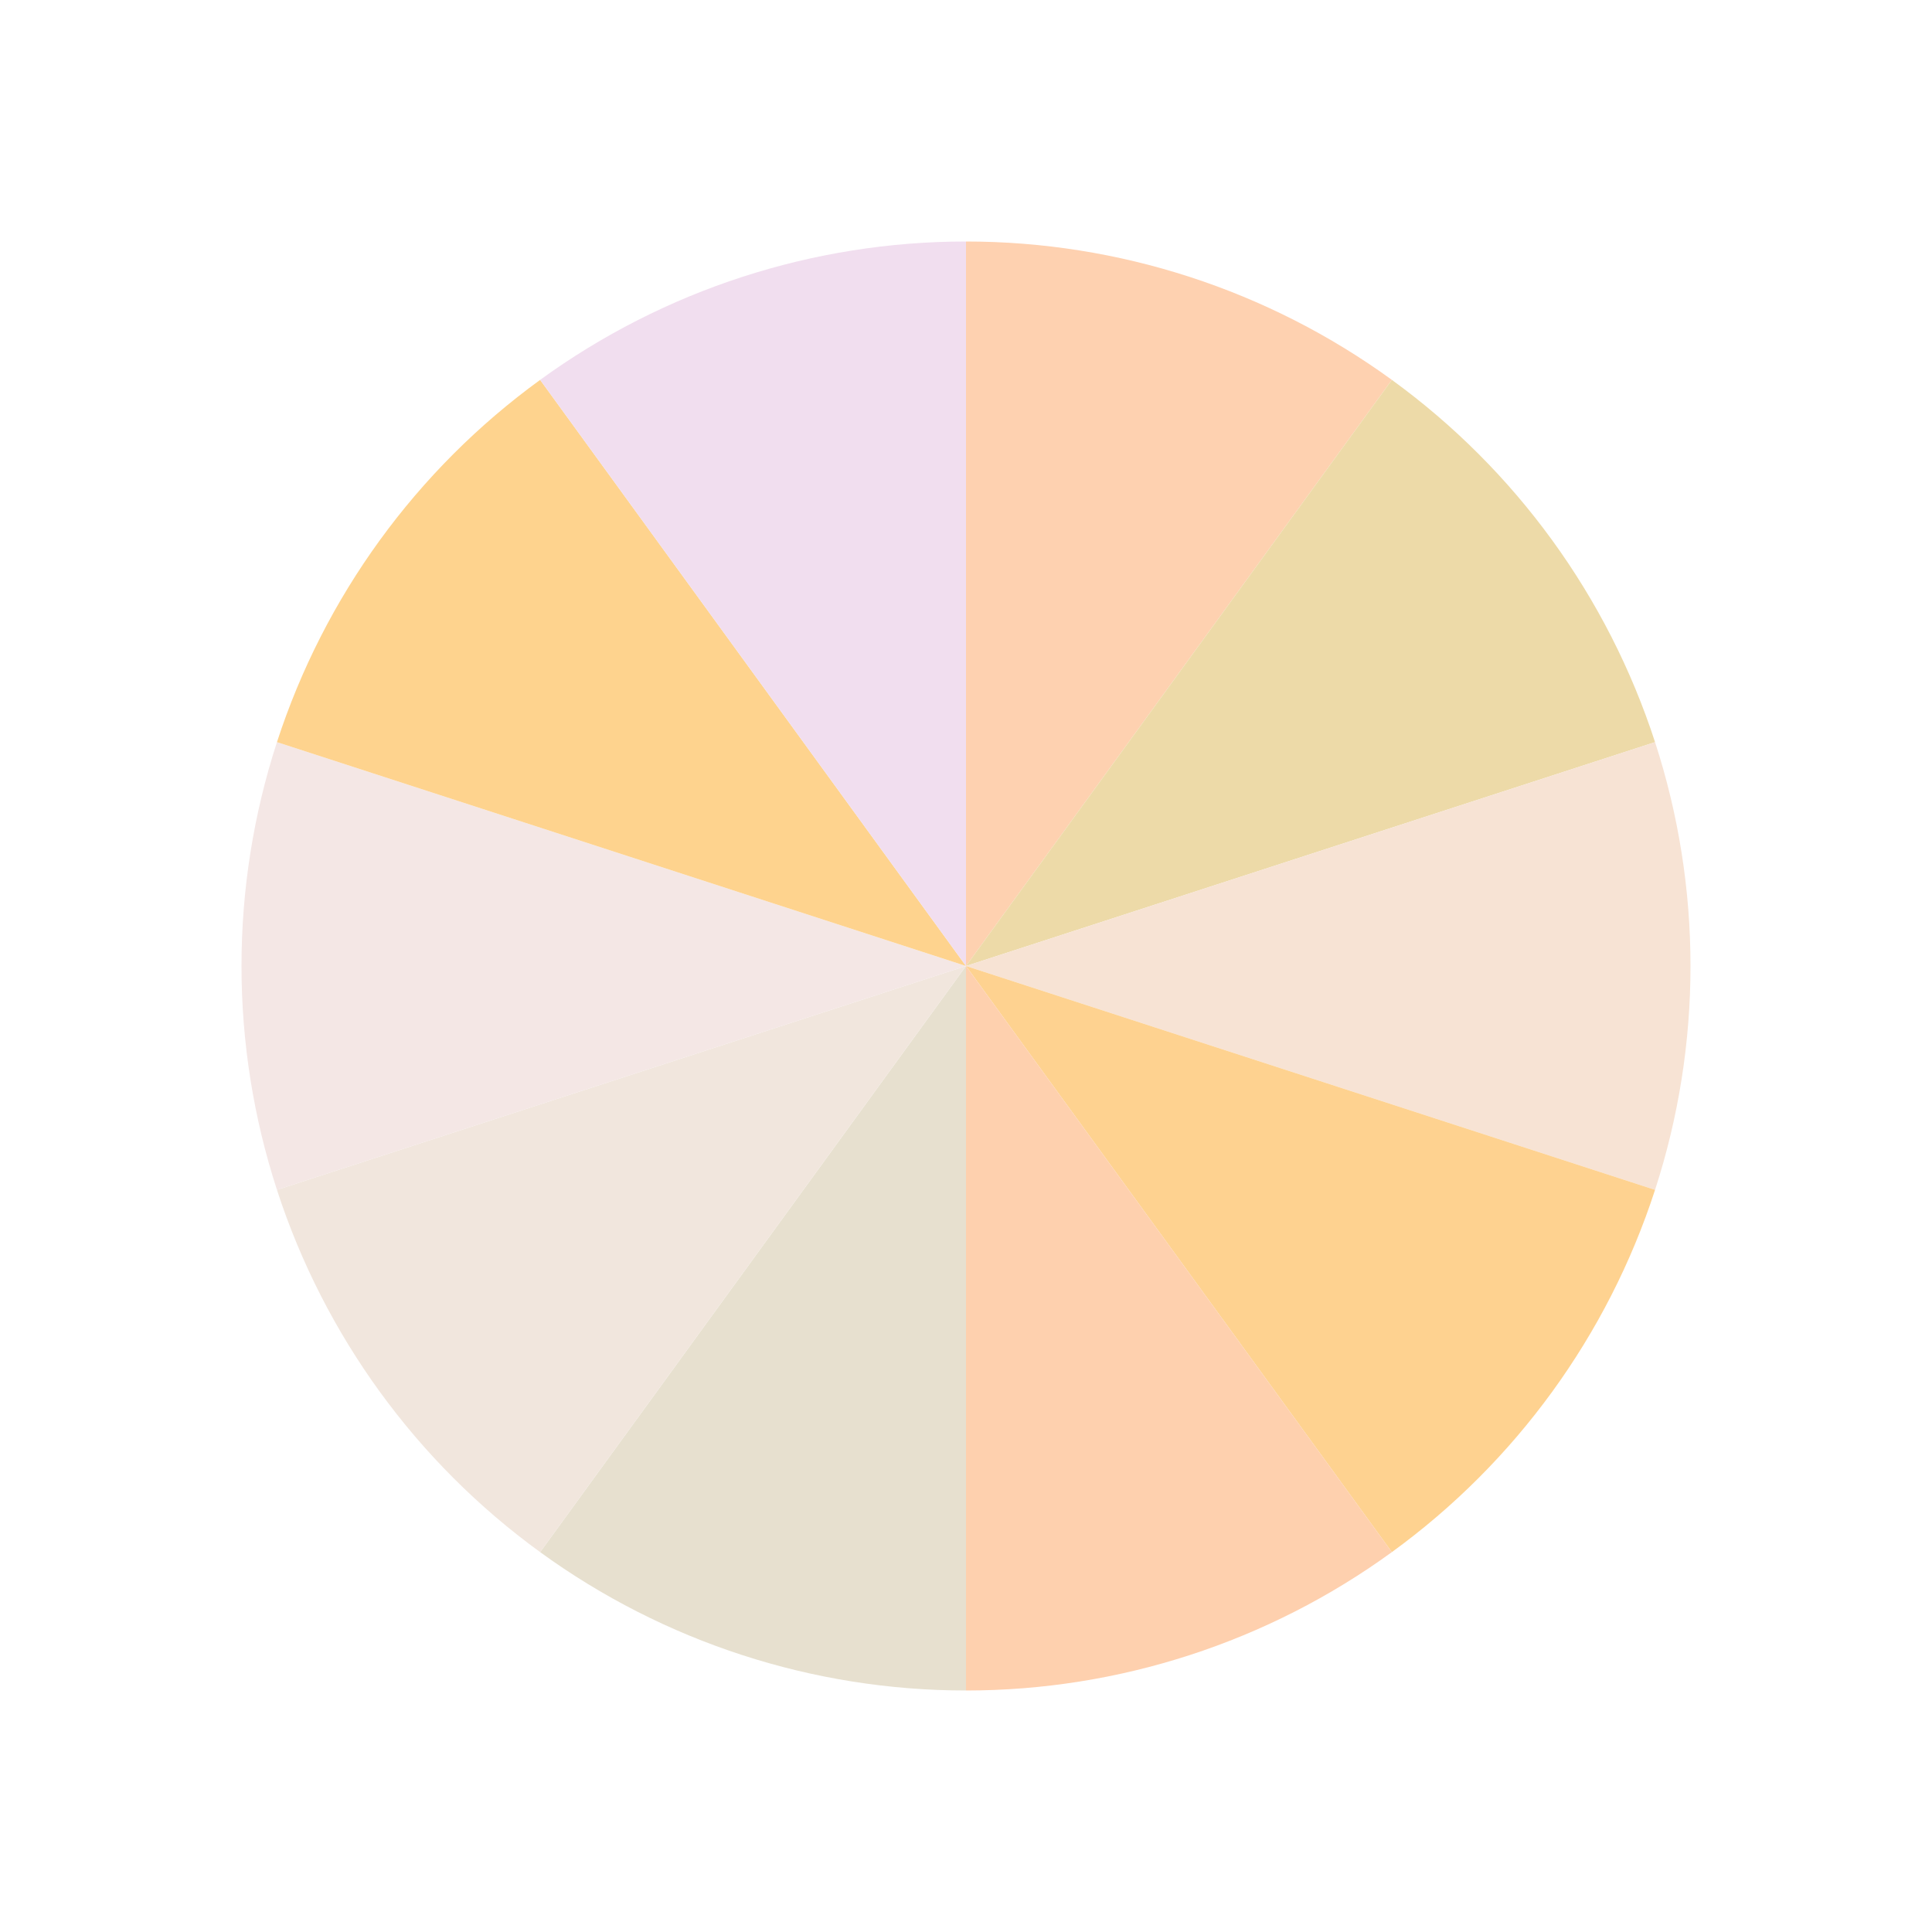
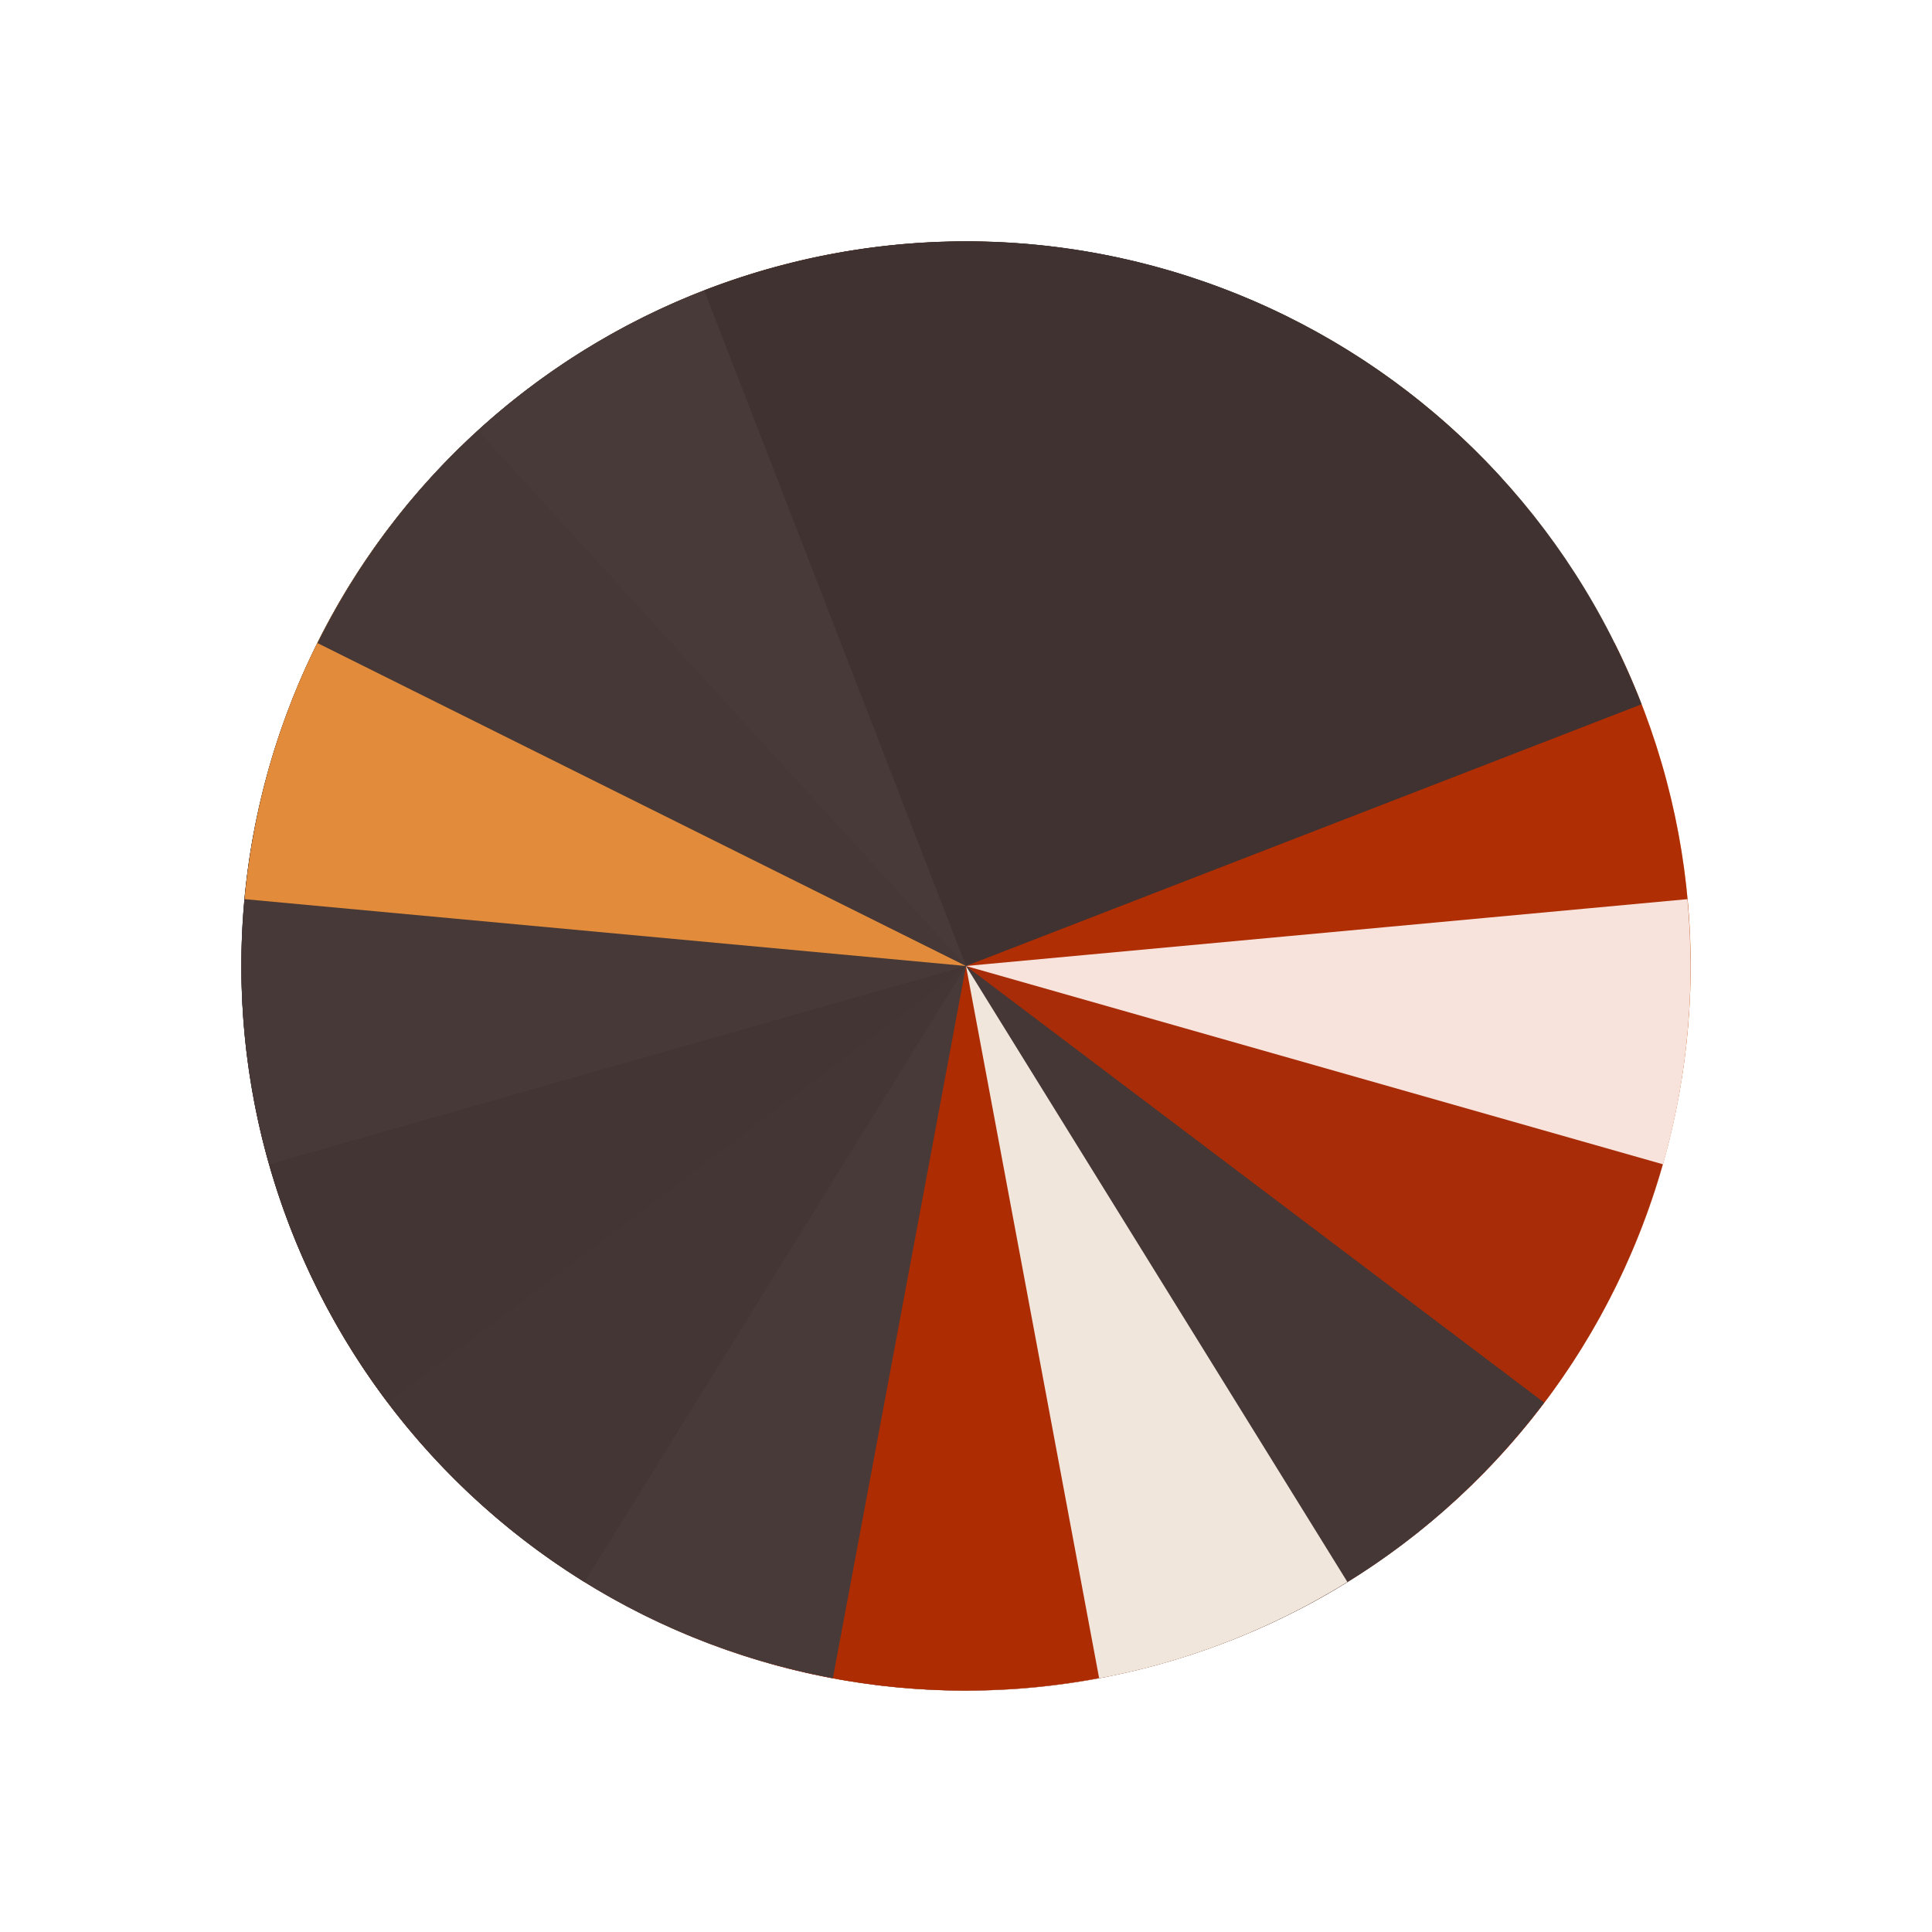
<svg xmlns="http://www.w3.org/2000/svg" width="400" height="400">
-   <rect width="100%" height="100%" fill="#ffffff" />
-   <path d="M200.00,50.00 A150.00,150.00 0 0,1 288.17,78.65 L200.00,200.00 Z" fill="#fed1b0" />
-   <path d="M288.17,78.65 A150.00,150.00 0 0,1 342.66,153.65 L200.00,200.00 Z" fill="#eddaa8" />
-   <path d="M342.66,153.65 A150.00,150.00 0 0,1 342.66,246.35 L200.00,200.00 Z" fill="#f7e3d4" />
-   <path d="M342.66,246.35 A150.00,150.00 0 0,1 288.17,321.35 L200.00,200.00 Z" fill="#fed290" />
-   <path d="M288.17,321.35 A150.00,150.00 0 0,1 200.00,350.00 L200.00,200.00 Z" fill="#fed0ae" />
-   <path d="M200.00,350.00 A150.00,150.00 0 0,1 111.83,321.35 L200.00,200.00 Z" fill="#e7e0cf" />
-   <path d="M111.83,321.35 A150.00,150.00 0 0,1 57.34,246.35 L200.00,200.00 Z" fill="#f1e6dd" />
-   <path d="M57.34,246.35 A150.00,150.00 0 0,1 57.34,153.65 L200.00,200.00 Z" fill="#f4e7e5" />
-   <path d="M57.34,153.65 A150.00,150.00 0 0,1 111.83,78.65 L200.00,200.00 Z" fill="#fed38e" />
-   <path d="M111.83,78.65 A150.00,150.00 0 0,1 200.00,50.00 L200.00,200.00 Z" fill="#f1deef" />
+   <rect width="100%" height="100%" fill="white" />
+   <path d="M200,200 L200,50 A150,150 0 0,1 350,200 z" fill="#e7e0dd" transform="rotate(0, 200, 200)" />
+   <path d="M200,200 L200,50 A150,150 0 0,1 350,200 z" fill="#fed181" transform="rotate(21.17647, 200, 200)" />
+   <path d="M200,200 L200,50 A150,150 0 0,1 350,200 z" fill="#eddacd" transform="rotate(42.35294, 200, 200)" />
+   <path d="M200,200 L200,50 A150,150 0 0,1 350,200 z" fill="#b02e03" transform="rotate(63.52941, 200, 200)" />
+   <path d="M200,200 L200,50 A150,150 0 0,1 350,200 z" fill="#f7e3dc" transform="rotate(84.70588, 200, 200)" />
+   <path d="M200,200 L200,50 A150,150 0 0,1 350,200 z" fill="#a82c07" transform="rotate(105.8823, 200, 200)" />
+   <path d="M200,200 L200,50 A150,150 0 0,1 350,200 z" fill="#443735" transform="rotate(127.0588, 200, 200)" />
+   <path d="M200,200 L200,50 A150,150 0 0,1 350,200 z" fill="#f1e6dc" transform="rotate(148.2353, 200, 200)" />
+   <path d="M200,200 L200,50 A150,150 0 0,1 350,200 z" fill="#ad2c01" transform="rotate(169.4118, 200, 200)" />
+   <path d="M200,200 L200,50 A150,150 0 0,1 350,200 z" fill="#473a38" transform="rotate(190.5882, 200, 200)" />
+   <path d="M200,200 L200,50 A150,150 0 0,1 350,200 z" fill="#433634" transform="rotate(211.7647, 200, 200)" />
+   <path d="M200,200 L200,50 A150,150 0 0,1 350,200 z" fill="#423533" transform="rotate(232.9412, 200, 200)" />
+   <path d="M200,200 L200,50 A150,150 0 0,1 350,200 z" fill="#463937" transform="rotate(254.1176, 200, 200)" />
+   <path d="M200,200 L200,50 A150,150 0 0,1 350,200 z" fill="#e28b3b" transform="rotate(275.2941, 200, 200)" />
+   <path d="M200,200 L200,50 A150,150 0 0,1 350,200 z" fill="#453836" transform="rotate(296.4706, 200, 200)" />
+   <path d="M200,200 L200,50 A150,150 0 0,1 350,200 z" fill="#473a39" transform="rotate(317.647, 200, 200)" />
+   <path d="M200,200 L200,50 A150,150 0 0,1 350,200 z" fill="#3f3230" transform="rotate(338.8235, 200, 200)" />
</svg>
